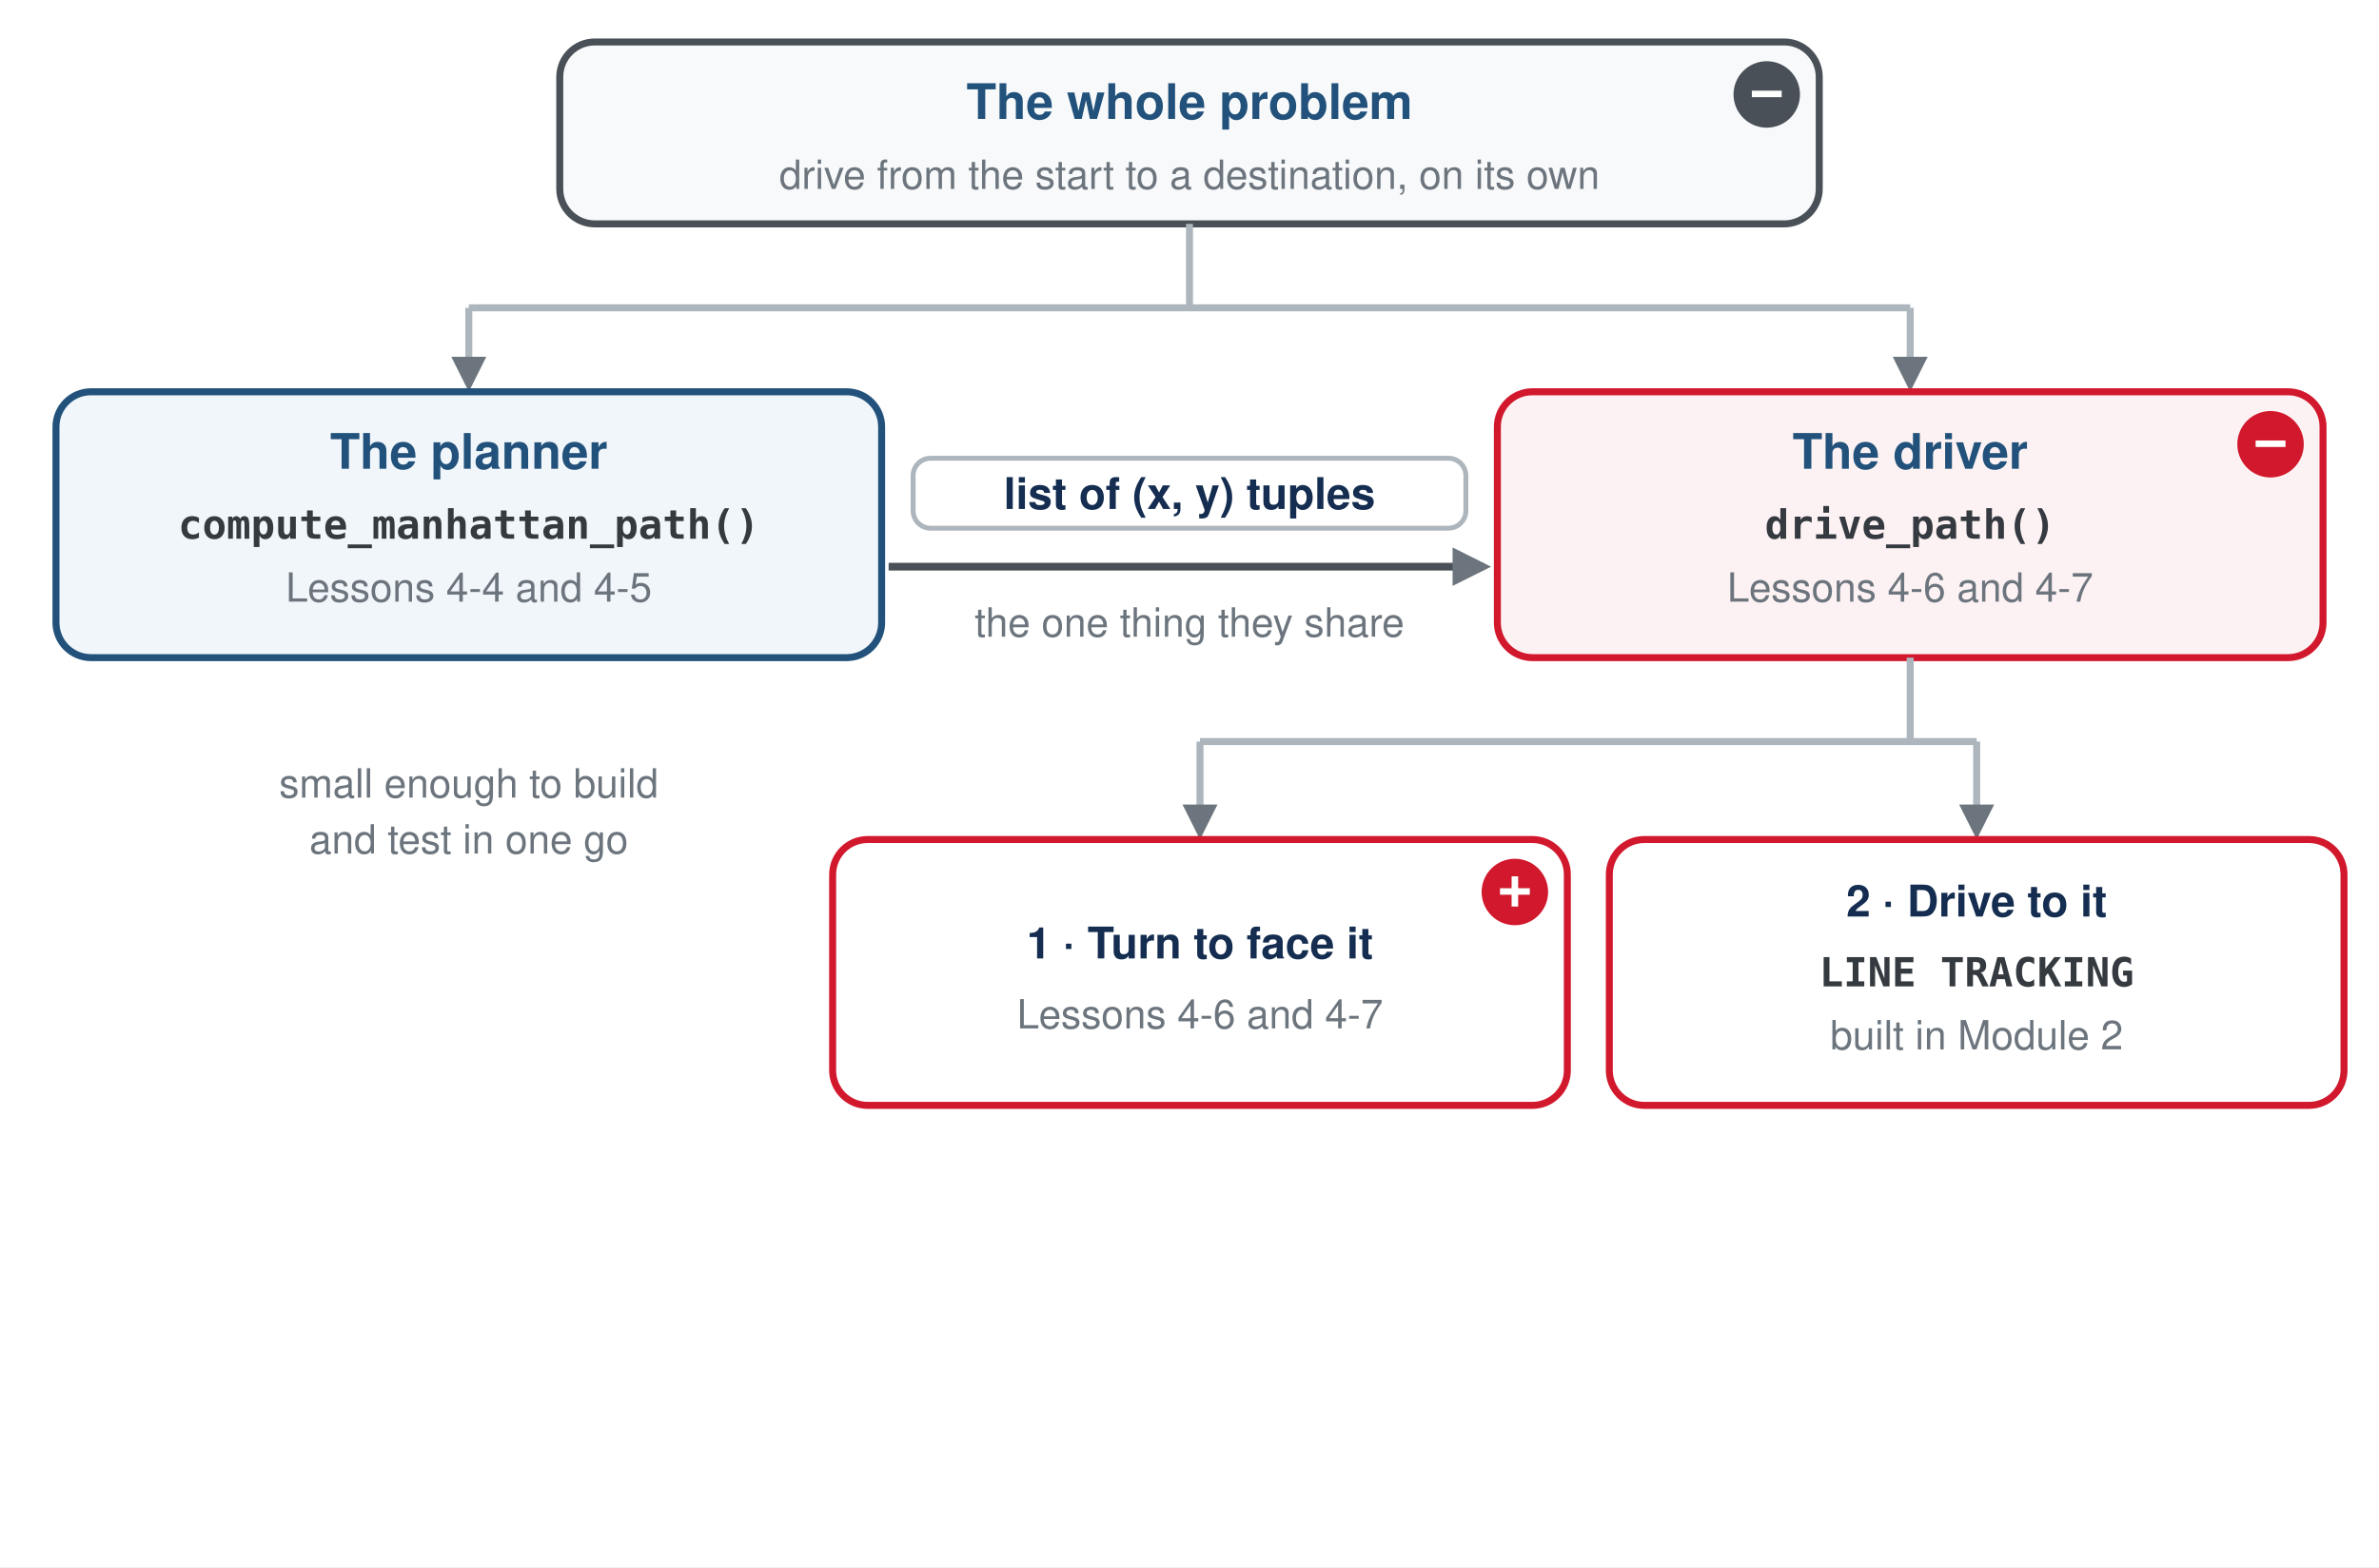
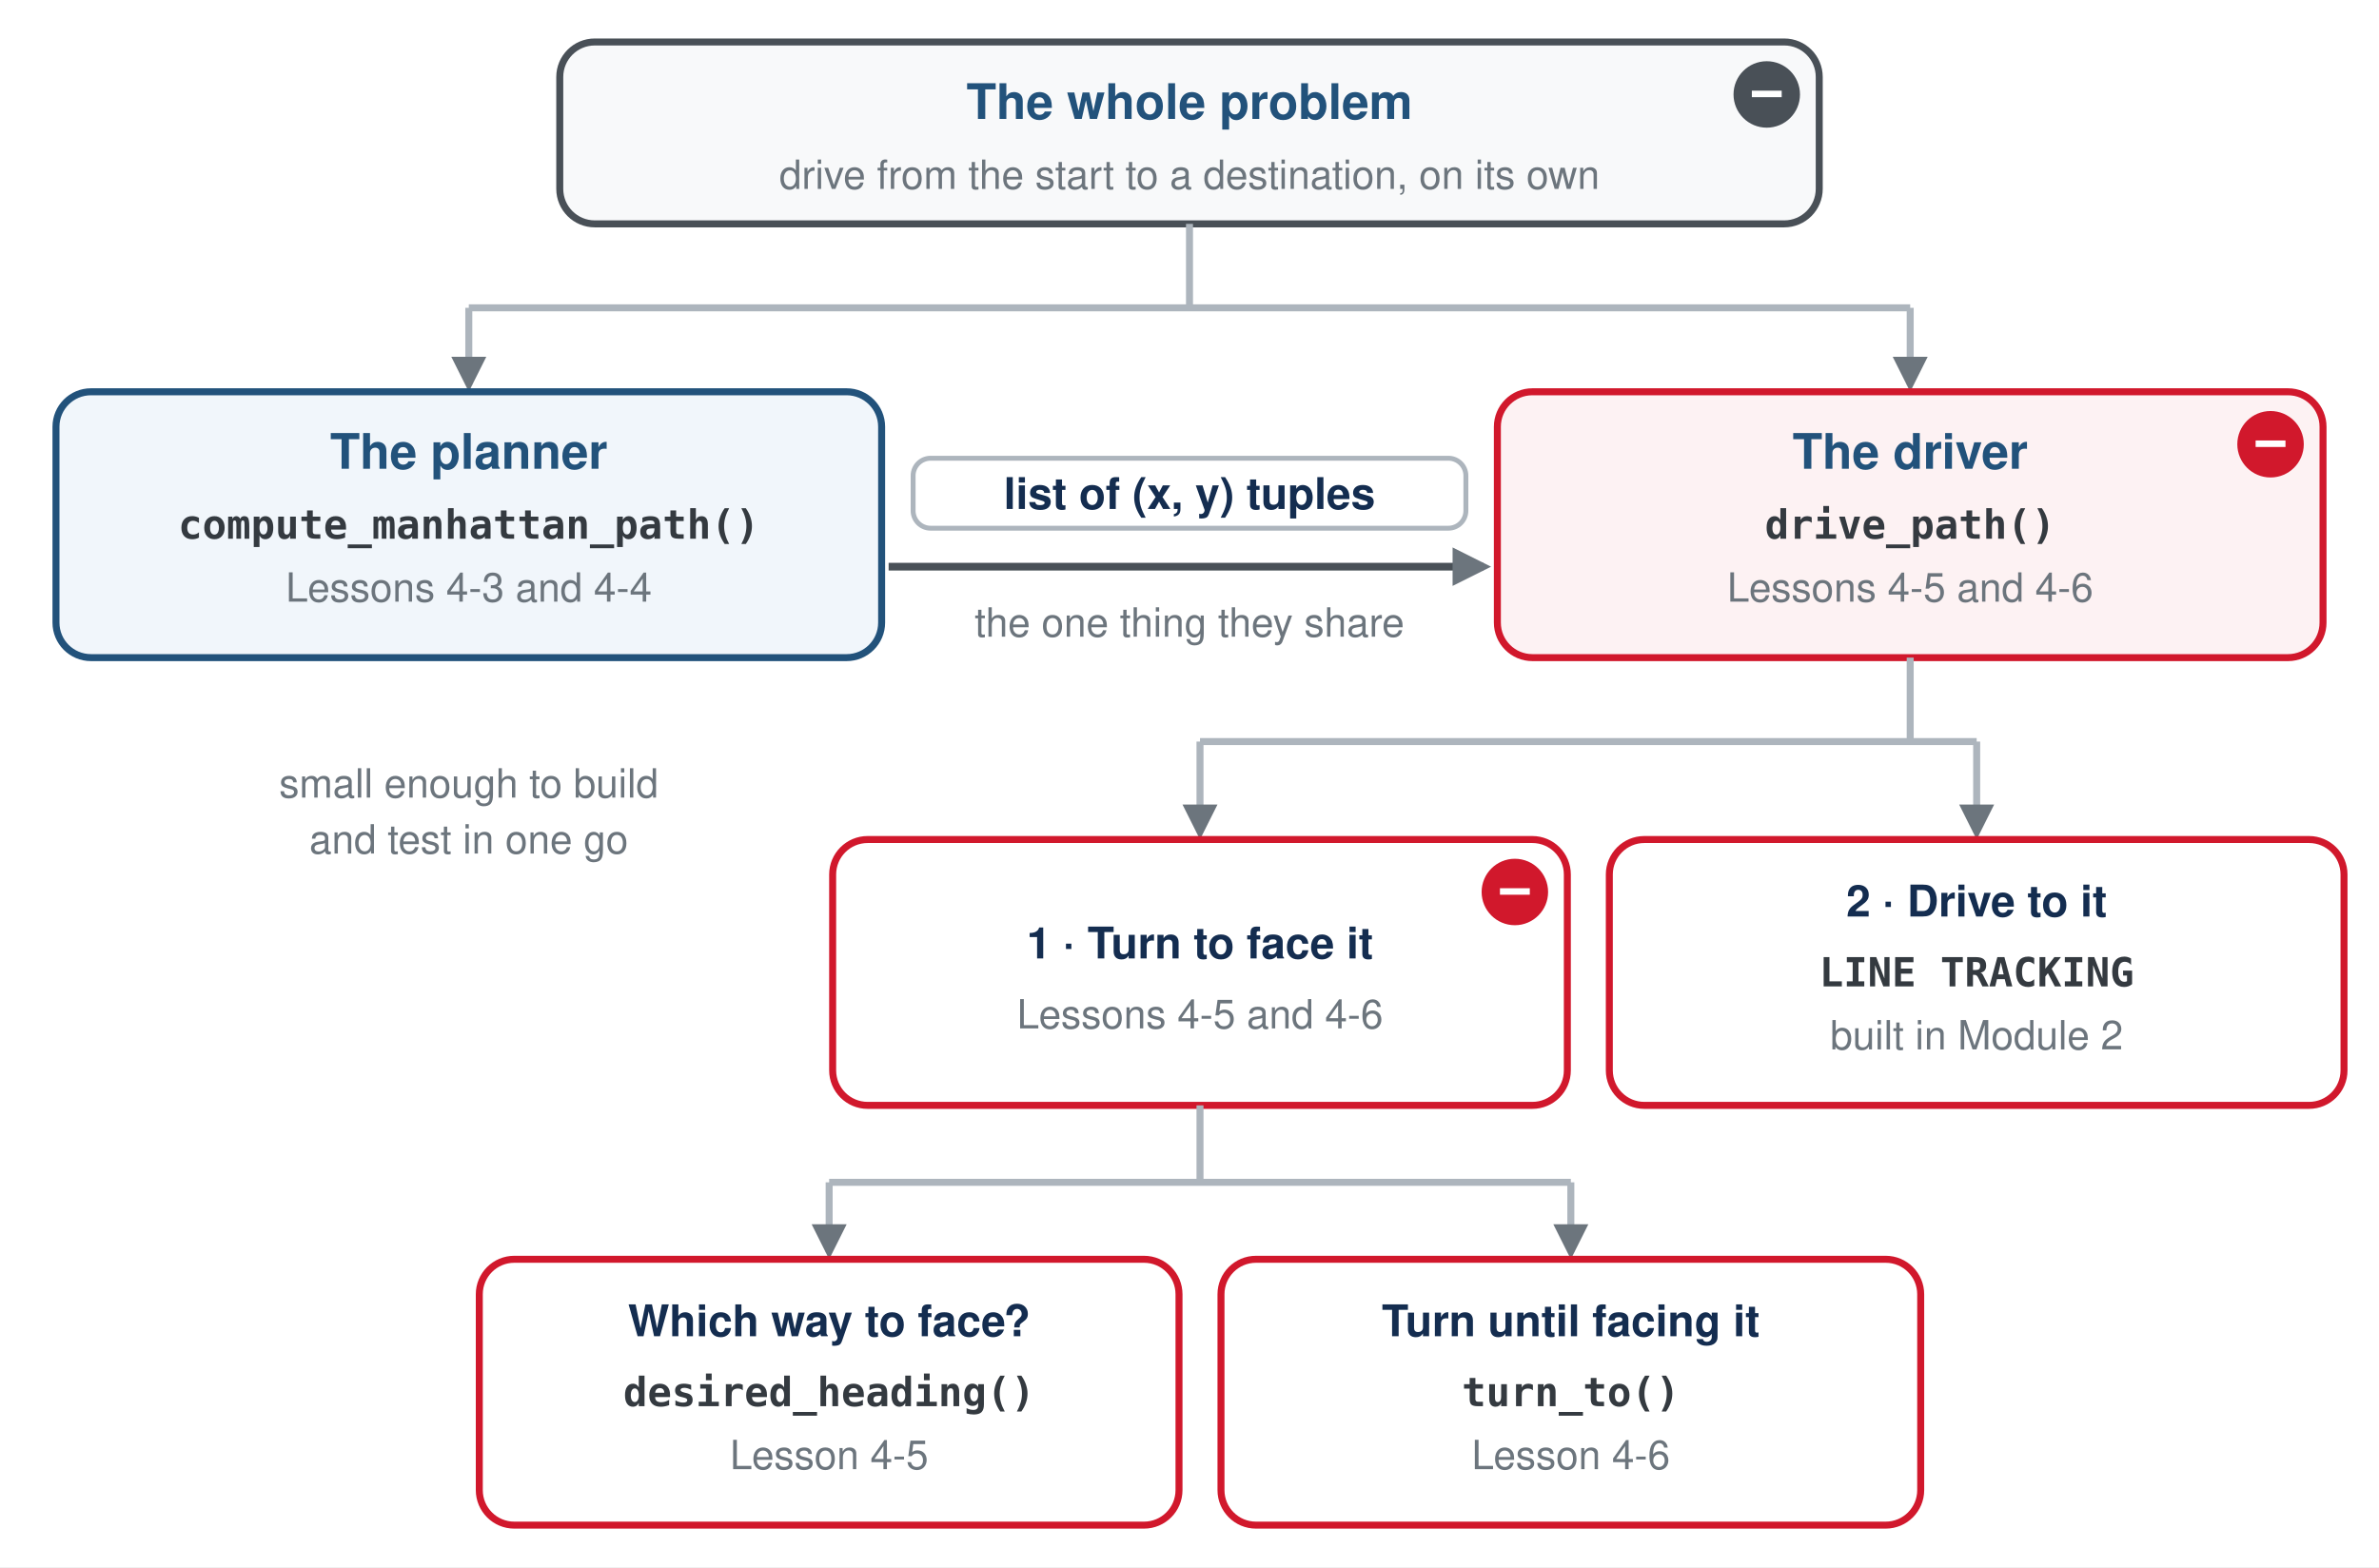
<svg xmlns="http://www.w3.org/2000/svg" viewBox="0 0 680 448" width="680" height="448" role="img" aria-labelledby="fT fD">
  <style>
    .h   { font-family: Montserrat, Helvetica, Arial, sans-serif; font-size: 14px; font-weight: 700; fill: #22527B; }
    .n   { font-family: Montserrat, Helvetica, Arial, sans-serif; font-size: 12.5px; fill: #343A40; }
    .nb  { font-family: Montserrat, Helvetica, Arial, sans-serif; font-size: 12.5px; font-weight: 700; fill: #142D50; }
    .sm  { font-family: Montserrat, Helvetica, Arial, sans-serif; font-size: 11.5px; fill: #6C757D; }
    .ax  { font-family: Montserrat, Helvetica, Arial, sans-serif; font-size: 12px; font-weight: 700; fill: #6C757D; }
    .m   { font-family: ui-monospace, SFMono-Regular, Menlo, Consolas, monospace; font-size: 12.5px; font-weight: 700; fill: #142D50; }
    .ms  { font-family: ui-monospace, SFMono-Regular, Menlo, Consolas, monospace; font-size: 11.5px; font-weight: 600; fill: #343A40; }
  </style>
  <defs>
    <marker id="aB" viewBox="0 0 10 10" refX="8" refY="5" markerWidth="5" markerHeight="5" orient="auto-start-reverse">
      <path d="M0,0 L10,5 L0,10 z" fill="#22527B" />
    </marker>
    <marker id="aW" viewBox="0 0 10 10" refX="7" refY="5" markerWidth="4" markerHeight="4" orient="auto">
      <path d="M0,0 L10,5 L0,10 z" fill="#FFFFFF" />
    </marker>
    <marker id="aG" viewBox="0 0 10 10" refX="8" refY="5" markerWidth="5" markerHeight="5" orient="auto-start-reverse">
      <path d="M0,0 L10,5 L0,10 z" fill="#6C757D" />
    </marker>
    <marker id="aR" viewBox="0 0 10 10" refX="8" refY="5" markerWidth="5" markerHeight="5" orient="auto-start-reverse">
      <path d="M0,0 L10,5 L0,10 z" fill="#D1182C" />
    </marker>
    <marker id="aGr" viewBox="0 0 10 10" refX="8" refY="5" markerWidth="5" markerHeight="5" orient="auto-start-reverse">
      <path d="M0,0 L10,5 L0,10 z" fill="#2E7D32" />
    </marker>
    <marker id="pcArr" viewBox="0 0 10 10" refX="8" refY="5" markerWidth="7" markerHeight="7" orient="auto-start-reverse">
      <path d="M0,0 L10,5 L0,10 z" fill="#6C757D" />
    </marker>
    <marker id="pcDim" viewBox="0 0 10 10" refX="5" refY="5" markerWidth="8" markerHeight="8" orient="auto-start-reverse">
      <path d="M0,1 L5,5 L0,9" fill="none" stroke="#142D50" stroke-width="1.6" />
    </marker>
    <g id="pcXRP" stroke-linejoin="round">
      <rect x="-59" y="-80" width="8" height="40" fill="#C3C8CD" stroke="#5F666D" stroke-width="1.3" />
      <rect x="51" y="-80" width="8" height="40" fill="#C3C8CD" stroke="#5F666D" stroke-width="1.3" />
      <rect x="-59" y="-46" width="118" height="75" rx="8" fill="#D3D7DB" fill-opacity="0.92" stroke="#5F666D" stroke-width="1.5" />
      <rect x="-50" y="-38" width="100" height="58" rx="4" fill="#E9ECEF" fill-opacity="0.85" stroke="#9AA1A8" stroke-width="0.8" />
      <circle cx="-49" cy="-79" r="10" fill="#C3C8CD" stroke="#5F666D" stroke-width="1.3" />
      <circle cx="49" cy="-79" r="10" fill="#C3C8CD" stroke="#5F666D" stroke-width="1.3" />
      <circle cx="-49" cy="-79" r="4.5" fill="#F1EBDD" stroke="#8A7E62" stroke-width="0.8" />
      <circle cx="49" cy="-79" r="4.5" fill="#F1EBDD" stroke="#8A7E62" stroke-width="0.8" />
      <rect x="-56" y="-21" width="11" height="42" rx="3.5" fill="#2B2B2B" />
      <rect x="45" y="-21" width="11" height="42" rx="3.5" fill="#2B2B2B" />
      <line x1="-50.5" y1="-17" x2="-50.5" y2="17" stroke="#6C757D" stroke-width="1" />
      <line x1="50.5" y1="-17" x2="50.5" y2="17" stroke="#6C757D" stroke-width="1" />
      <rect x="-40" y="-30" width="6" height="12" rx="2" fill="#F05A28" />
      <rect x="34" y="-30" width="6" height="12" rx="2" fill="#F05A28" />
      <rect x="-24" y="-42" width="48" height="37" rx="2" fill="#D1182C" />
      <rect x="-6" y="-41" width="12" height="35" rx="1" fill="#2B2B2B" />
      <rect x="-26" y="22" width="15" height="13" rx="1.5" fill="#2B2B2B" />
      <rect x="-34" y="24" width="8" height="26" rx="2" fill="#AEB4BA" stroke="#5F666D" stroke-width="1" />
      <rect x="-16" y="-58" width="32" height="13" rx="2" fill="#AEB4BA" stroke="#5F666D" stroke-width="1" />
      <rect x="-18" y="-65" width="36" height="8" rx="1.5" fill="#B5172A" />
      <circle cx="-8" cy="-68" r="5.5" fill="#E4E7EA" stroke="#868E96" stroke-width="1" />
      <circle cx="8" cy="-68" r="5.5" fill="#E4E7EA" stroke="#868E96" stroke-width="1" />
      <circle cx="-6.5" cy="-60" r="4" fill="#FFD43B" stroke="#142D50" stroke-width="1.4" />
      <circle cx="6.5" cy="-60" r="4" fill="#FFD43B" stroke="#142D50" stroke-width="1.4" />
      <circle cx="0" cy="0" r="5" fill="#FFFFFF" stroke="#142D50" stroke-width="1.8" />
      <circle cx="0" cy="0" r="1.8" fill="#142D50" />
    </g>
    <g id="pcGhost" fill="none" stroke="#343A40" stroke-width="1.4" stroke-dasharray="4 3">
      <path d="M -51 -46 V -72 M 51 -46 V -72 M -59 -36 V -79 M 59 -36 V -79 M -59 -46 H 59" />
      <circle cx="-49" cy="-79" r="10" />
      <circle cx="49" cy="-79" r="10" />
      <rect x="-18" y="-65" width="36" height="8" rx="1.5" />
      <circle cx="-6.5" cy="-60" r="4.5" fill="#FFFFFF" stroke="#D1182C" stroke-width="2.4" stroke-dasharray="none" />
      <circle cx="6.5" cy="-60" r="4.5" fill="#FFFFFF" stroke="#D1182C" stroke-width="2.4" stroke-dasharray="none" />
    </g>
  </defs>
  <rect width="680" height="448" fill="#FFFFFF" />
  <style>
    [data-parent] { transition: opacity .3s ease; }
    .hid { opacity: 0; visibility: hidden; }
    [data-expand] { cursor: pointer; }
    [data-expand]:hover rect.bx, [data-expand]:focus rect.bx { stroke-width: 3.5; }
    [data-expand]:focus { outline: none; }
    .ind-minus { display: none; }
    .open .ind-minus { display: inline; }
    .open .ind-plus { display: none; }
  </style>
  <g data-node="whole" data-expand="1" class="open" aria-label="The whole problem: show its parts">
    <rect class="bx" x="160" y="12" width="360" height="52" rx="10" fill="#F8F9FA" stroke="#495057" stroke-width="2" />
    <text class="h" x="340.0" y="34.0" text-anchor="middle">The whole problem</text>
    <text class="sm" x="340.0" y="54.0" text-anchor="middle">drive from the start to a destination, on its own</text>
    <circle cx="505" cy="27" r="9.5" fill="#495057" />
    <text class="ind-plus" x="505" y="32.5" text-anchor="middle" font-family="Arial" font-size="17" font-weight="700" fill="#FFFFFF">+</text>
    <text class="ind-minus" x="505" y="32.5" text-anchor="middle" font-family="Arial" font-size="17" font-weight="700" fill="#FFFFFF">−</text>
  </g>
  <g data-parent="whole">
    <line x1="340" y1="64" x2="340" y2="88" stroke="#ADB5BD" stroke-width="2" />
    <line x1="134.0" y1="88" x2="546.0" y2="88" stroke="#ADB5BD" stroke-width="2" />
    <line x1="134.0" y1="88" x2="134.0" y2="110" stroke="#ADB5BD" stroke-width="2" marker-end="url(#aG)" />
    <line x1="546.0" y1="88" x2="546.0" y2="110" stroke="#ADB5BD" stroke-width="2" marker-end="url(#aG)" />
  </g>
  <g data-parent="whole">
    <rect class="bx" x="16" y="112" width="236" height="76" rx="10" fill="#F1F6FB" stroke="#22527B" stroke-width="2" />
    <text class="h" x="134.0" y="134.0" text-anchor="middle">The planner</text>
    <text class="ms" x="134.0" y="154.0" text-anchor="middle">compute_manhattan_path()</text>
-     <text class="sm" x="134.0" y="172.0" text-anchor="middle">Lessons 4-4 and 4-5</text>
+     <text class="sm" x="134.0" y="172.0" text-anchor="middle">Lessons 4-3 and 4-4</text>
  </g>
  <g data-parent="whole" data-node="driver" data-expand="1" class="open" aria-label="The driver: show its parts">
    <rect class="bx" x="428" y="112" width="236" height="76" rx="10" fill="#FDF2F3" stroke="#D1182C" stroke-width="2" />
    <text class="h" x="546.0" y="134.0" text-anchor="middle">The driver</text>
    <text class="ms" x="546.0" y="154.0" text-anchor="middle">drive_path()</text>
-     <text class="sm" x="546.0" y="172.0" text-anchor="middle">Lessons 4-6 and 4-7</text>
+     <text class="sm" x="546.0" y="172.0" text-anchor="middle">Lessons 4-5 and 4-6</text>
    <circle cx="649" cy="127" r="9.5" fill="#D1182C" />
    <text class="ind-plus" x="649" y="132.5" text-anchor="middle" font-family="Arial" font-size="17" font-weight="700" fill="#FFFFFF">+</text>
    <text class="ind-minus" x="649" y="132.5" text-anchor="middle" font-family="Arial" font-size="17" font-weight="700" fill="#FFFFFF">−</text>
  </g>
  <g data-parent="whole">
    <line x1="254" y1="162" x2="424" y2="162" stroke="#495057" stroke-width="2.2" marker-end="url(#aG)" />
    <rect x="261.0" y="131" width="158" height="20" rx="5" fill="#FFFFFF" stroke="#ADB5BD" stroke-width="1.4" />
    <text class="nb" x="340" y="145.5" text-anchor="middle">list of (x, y) tuples</text>
    <text class="sm" x="340" y="182" text-anchor="middle">the one thing they share</text>
    <text class="sm" x="134.0" y="228" text-anchor="middle">small enough to build</text>
    <text class="sm" x="134.0" y="244" text-anchor="middle">and test in one go</text>
  </g>
  <g data-parent="driver">
    <line x1="546.0" y1="188" x2="546.0" y2="212" stroke="#ADB5BD" stroke-width="2" />
    <line x1="343.0" y1="212" x2="565.0" y2="212" stroke="#ADB5BD" stroke-width="2" />
    <line x1="343.0" y1="212" x2="343.0" y2="238" stroke="#ADB5BD" stroke-width="2" marker-end="url(#aG)" />
    <line x1="565.0" y1="212" x2="565.0" y2="238" stroke="#ADB5BD" stroke-width="2" marker-end="url(#aG)" />
  </g>
-   <g data-parent="driver" data-node="turn" data-expand="1" aria-label="1 · Turn to face it: show its parts">
+   <g data-parent="driver" data-node="turn" data-expand="1" class="open" aria-label="1 · Turn to face it: show its parts">
    <rect class="bx" x="238" y="240" width="210" height="76" rx="10" fill="#FFFFFF" stroke="#D1182C" stroke-width="2" />
    <text class="nb" x="343.0" y="274.0" text-anchor="middle">1 · Turn to face it</text>
-     <text class="sm" x="343.0" y="294.0" text-anchor="middle">Lessons 4-6 and 4-7</text>
+     <text class="sm" x="343.0" y="294.0" text-anchor="middle">Lessons 4-5 and 4-6</text>
    <circle cx="433" cy="255" r="9.5" fill="#D1182C" />
    <text class="ind-plus" x="433" y="260.5" text-anchor="middle" font-family="Arial" font-size="17" font-weight="700" fill="#FFFFFF">+</text>
    <text class="ind-minus" x="433" y="260.5" text-anchor="middle" font-family="Arial" font-size="17" font-weight="700" fill="#FFFFFF">−</text>
  </g>
  <g data-parent="driver">
    <rect class="bx" x="460" y="240" width="210" height="76" rx="10" fill="#FFFFFF" stroke="#D1182C" stroke-width="2" />
    <text class="nb" x="565.0" y="262.0" text-anchor="middle">2 · Drive to it</text>
    <text class="ms" x="565.0" y="282.0" text-anchor="middle">LINE TRACKING</text>
    <text class="sm" x="565.0" y="300.0" text-anchor="middle">built in Module 2</text>
  </g>
+   <g data-parent="turn">
+     <line x1="343.0" y1="316" x2="343.0" y2="338" stroke="#ADB5BD" stroke-width="2" />
+     <line x1="237.0" y1="338" x2="449.0" y2="338" stroke="#ADB5BD" stroke-width="2" />
+     <line x1="237.0" y1="338" x2="237.0" y2="358" stroke="#ADB5BD" stroke-width="2" marker-end="url(#aG)" />
+     <line x1="449.0" y1="338" x2="449.0" y2="358" stroke="#ADB5BD" stroke-width="2" marker-end="url(#aG)" />
+   </g>
+   <g data-parent="turn">
+     <rect class="bx" x="137.0" y="360" width="200" height="76" rx="10" fill="#FFFFFF" stroke="#D1182C" stroke-width="2" />
+     <text class="nb" x="237.0" y="382.0" text-anchor="middle">Which way to face?</text>
+     <text class="ms" x="237.0" y="402.0" text-anchor="middle">desired_heading()</text>
+     <text class="sm" x="237.0" y="420.0" text-anchor="middle">Lesson 4-5</text>
+   </g>
+   <g data-parent="turn">
+     <rect class="bx" x="349.0" y="360" width="200" height="76" rx="10" fill="#FFFFFF" stroke="#D1182C" stroke-width="2" />
+     <text class="nb" x="449.0" y="382.0" text-anchor="middle">Turn until facing it</text>
+     <text class="ms" x="449.0" y="402.0" text-anchor="middle">turn_to()</text>
+     <text class="sm" x="449.0" y="420.0" text-anchor="middle">Lesson 4-6</text>
+   </g>
</svg>
